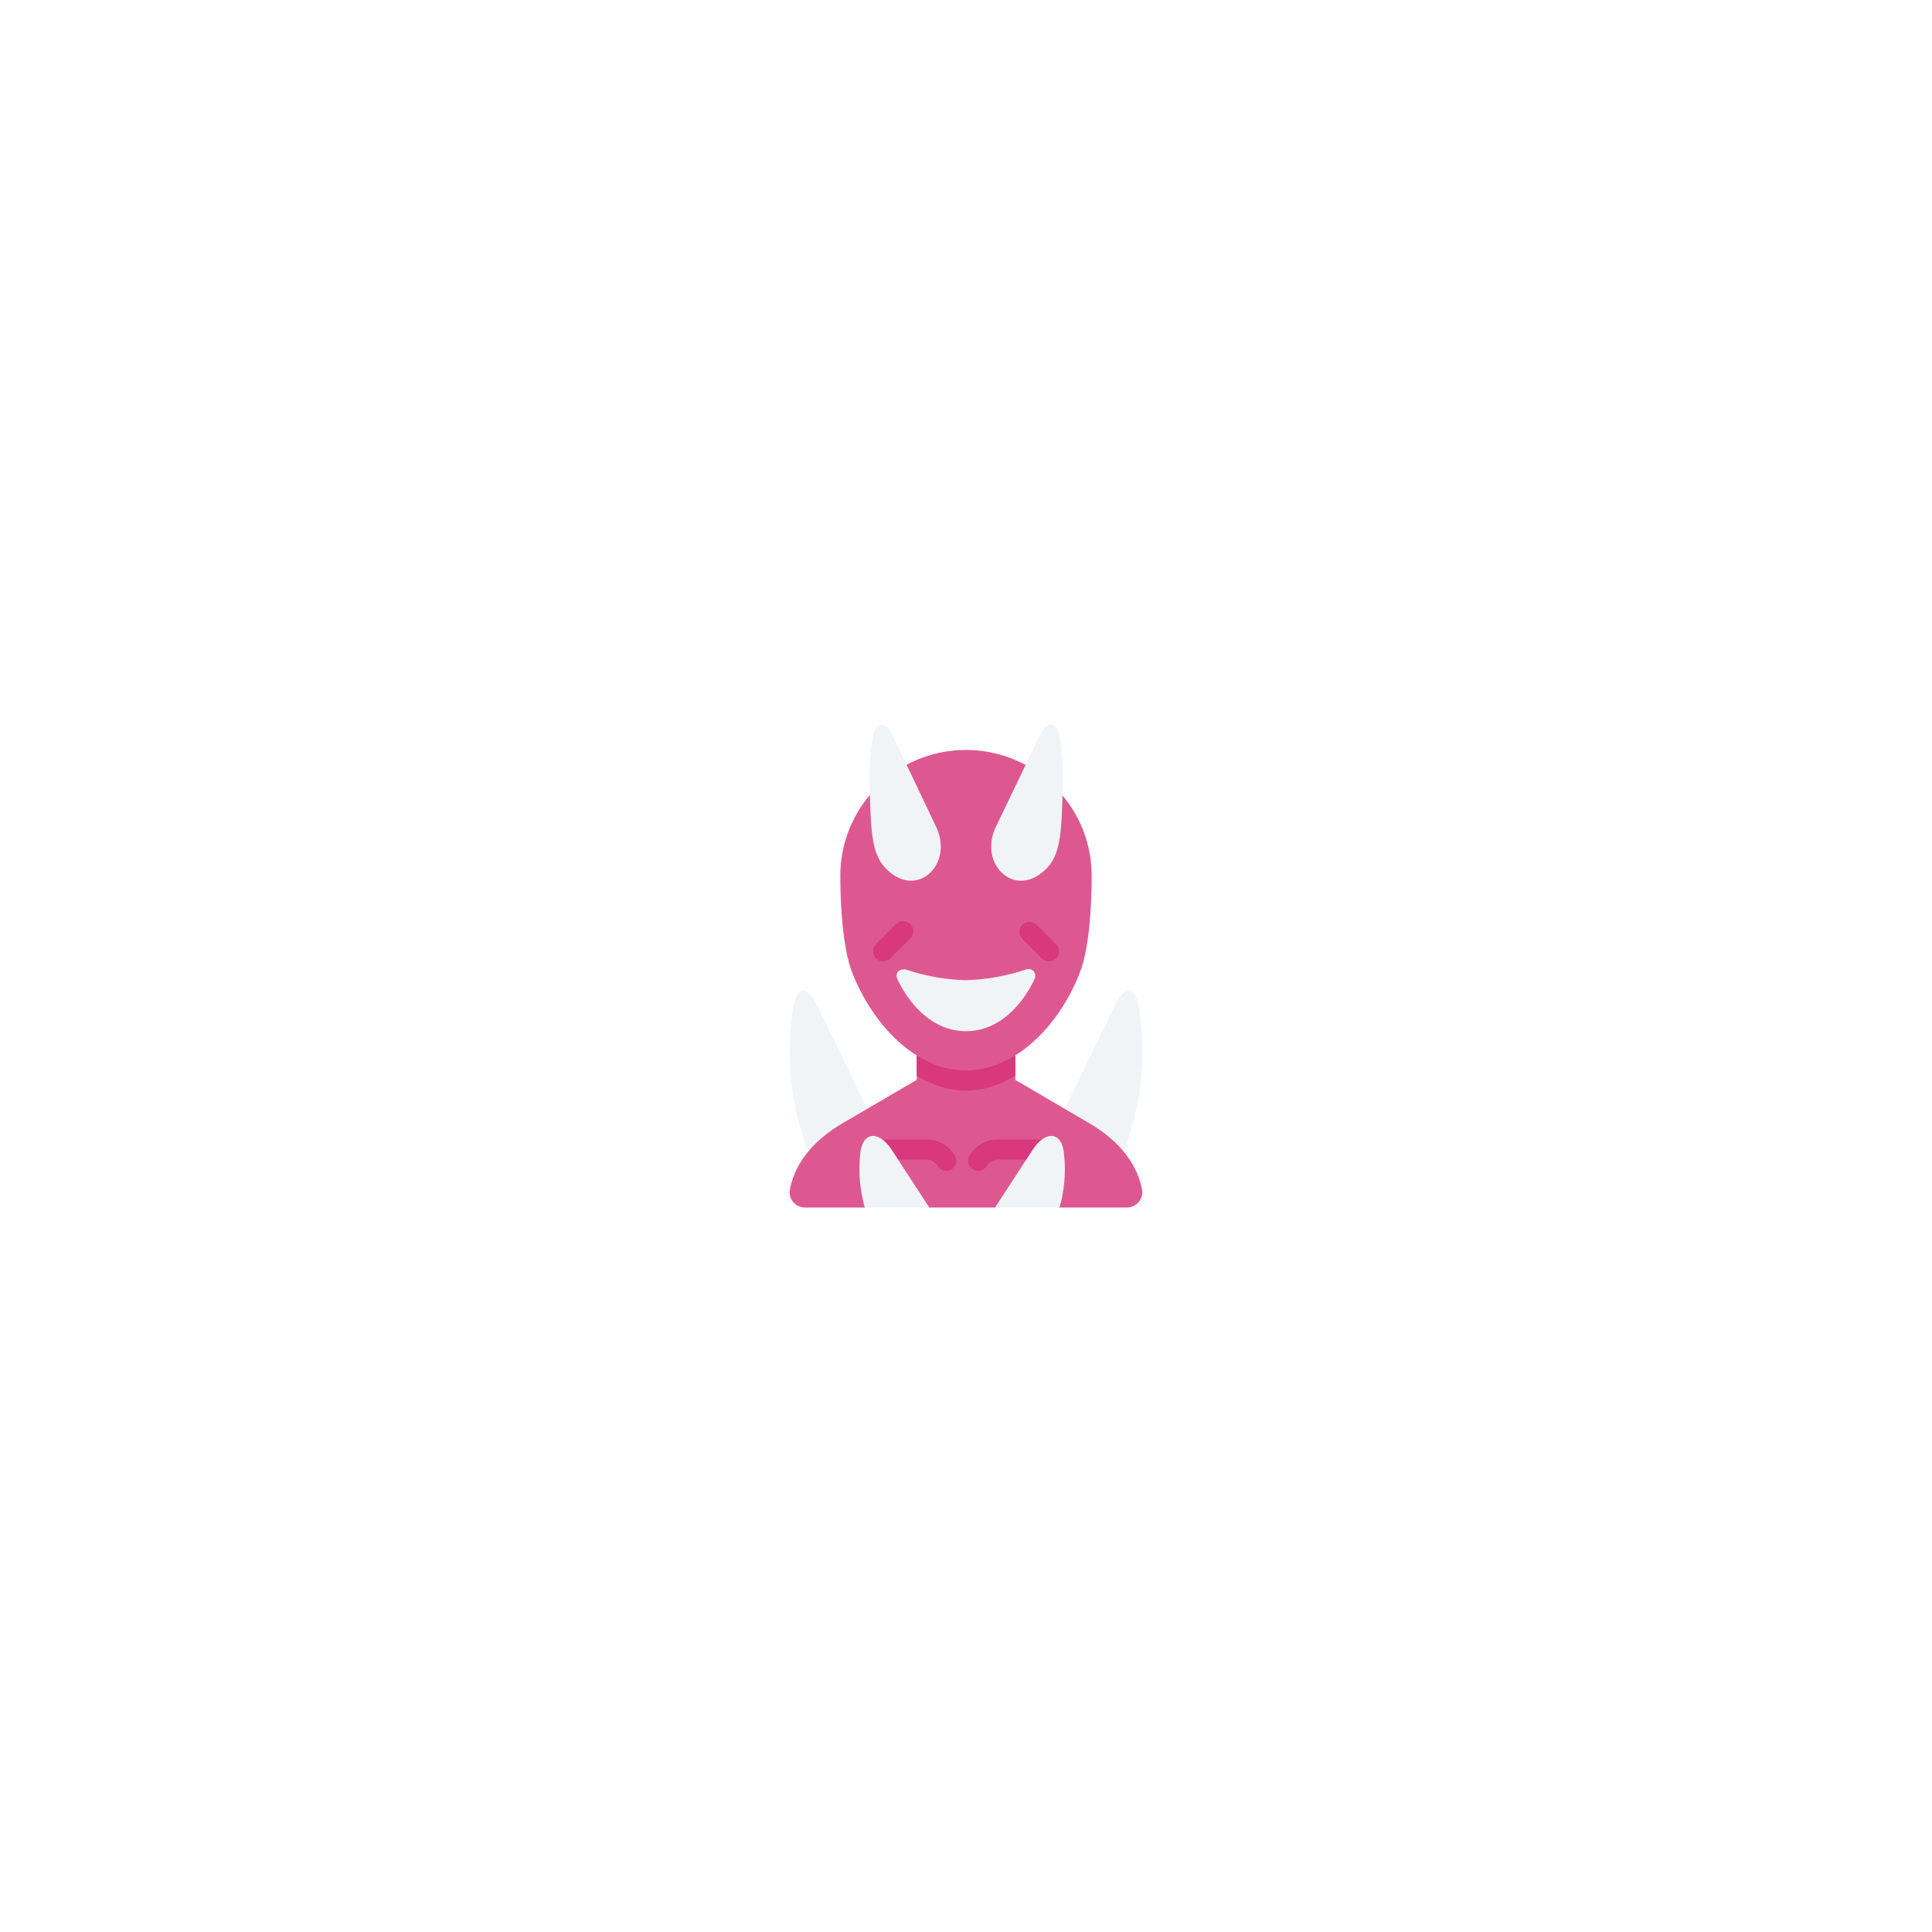
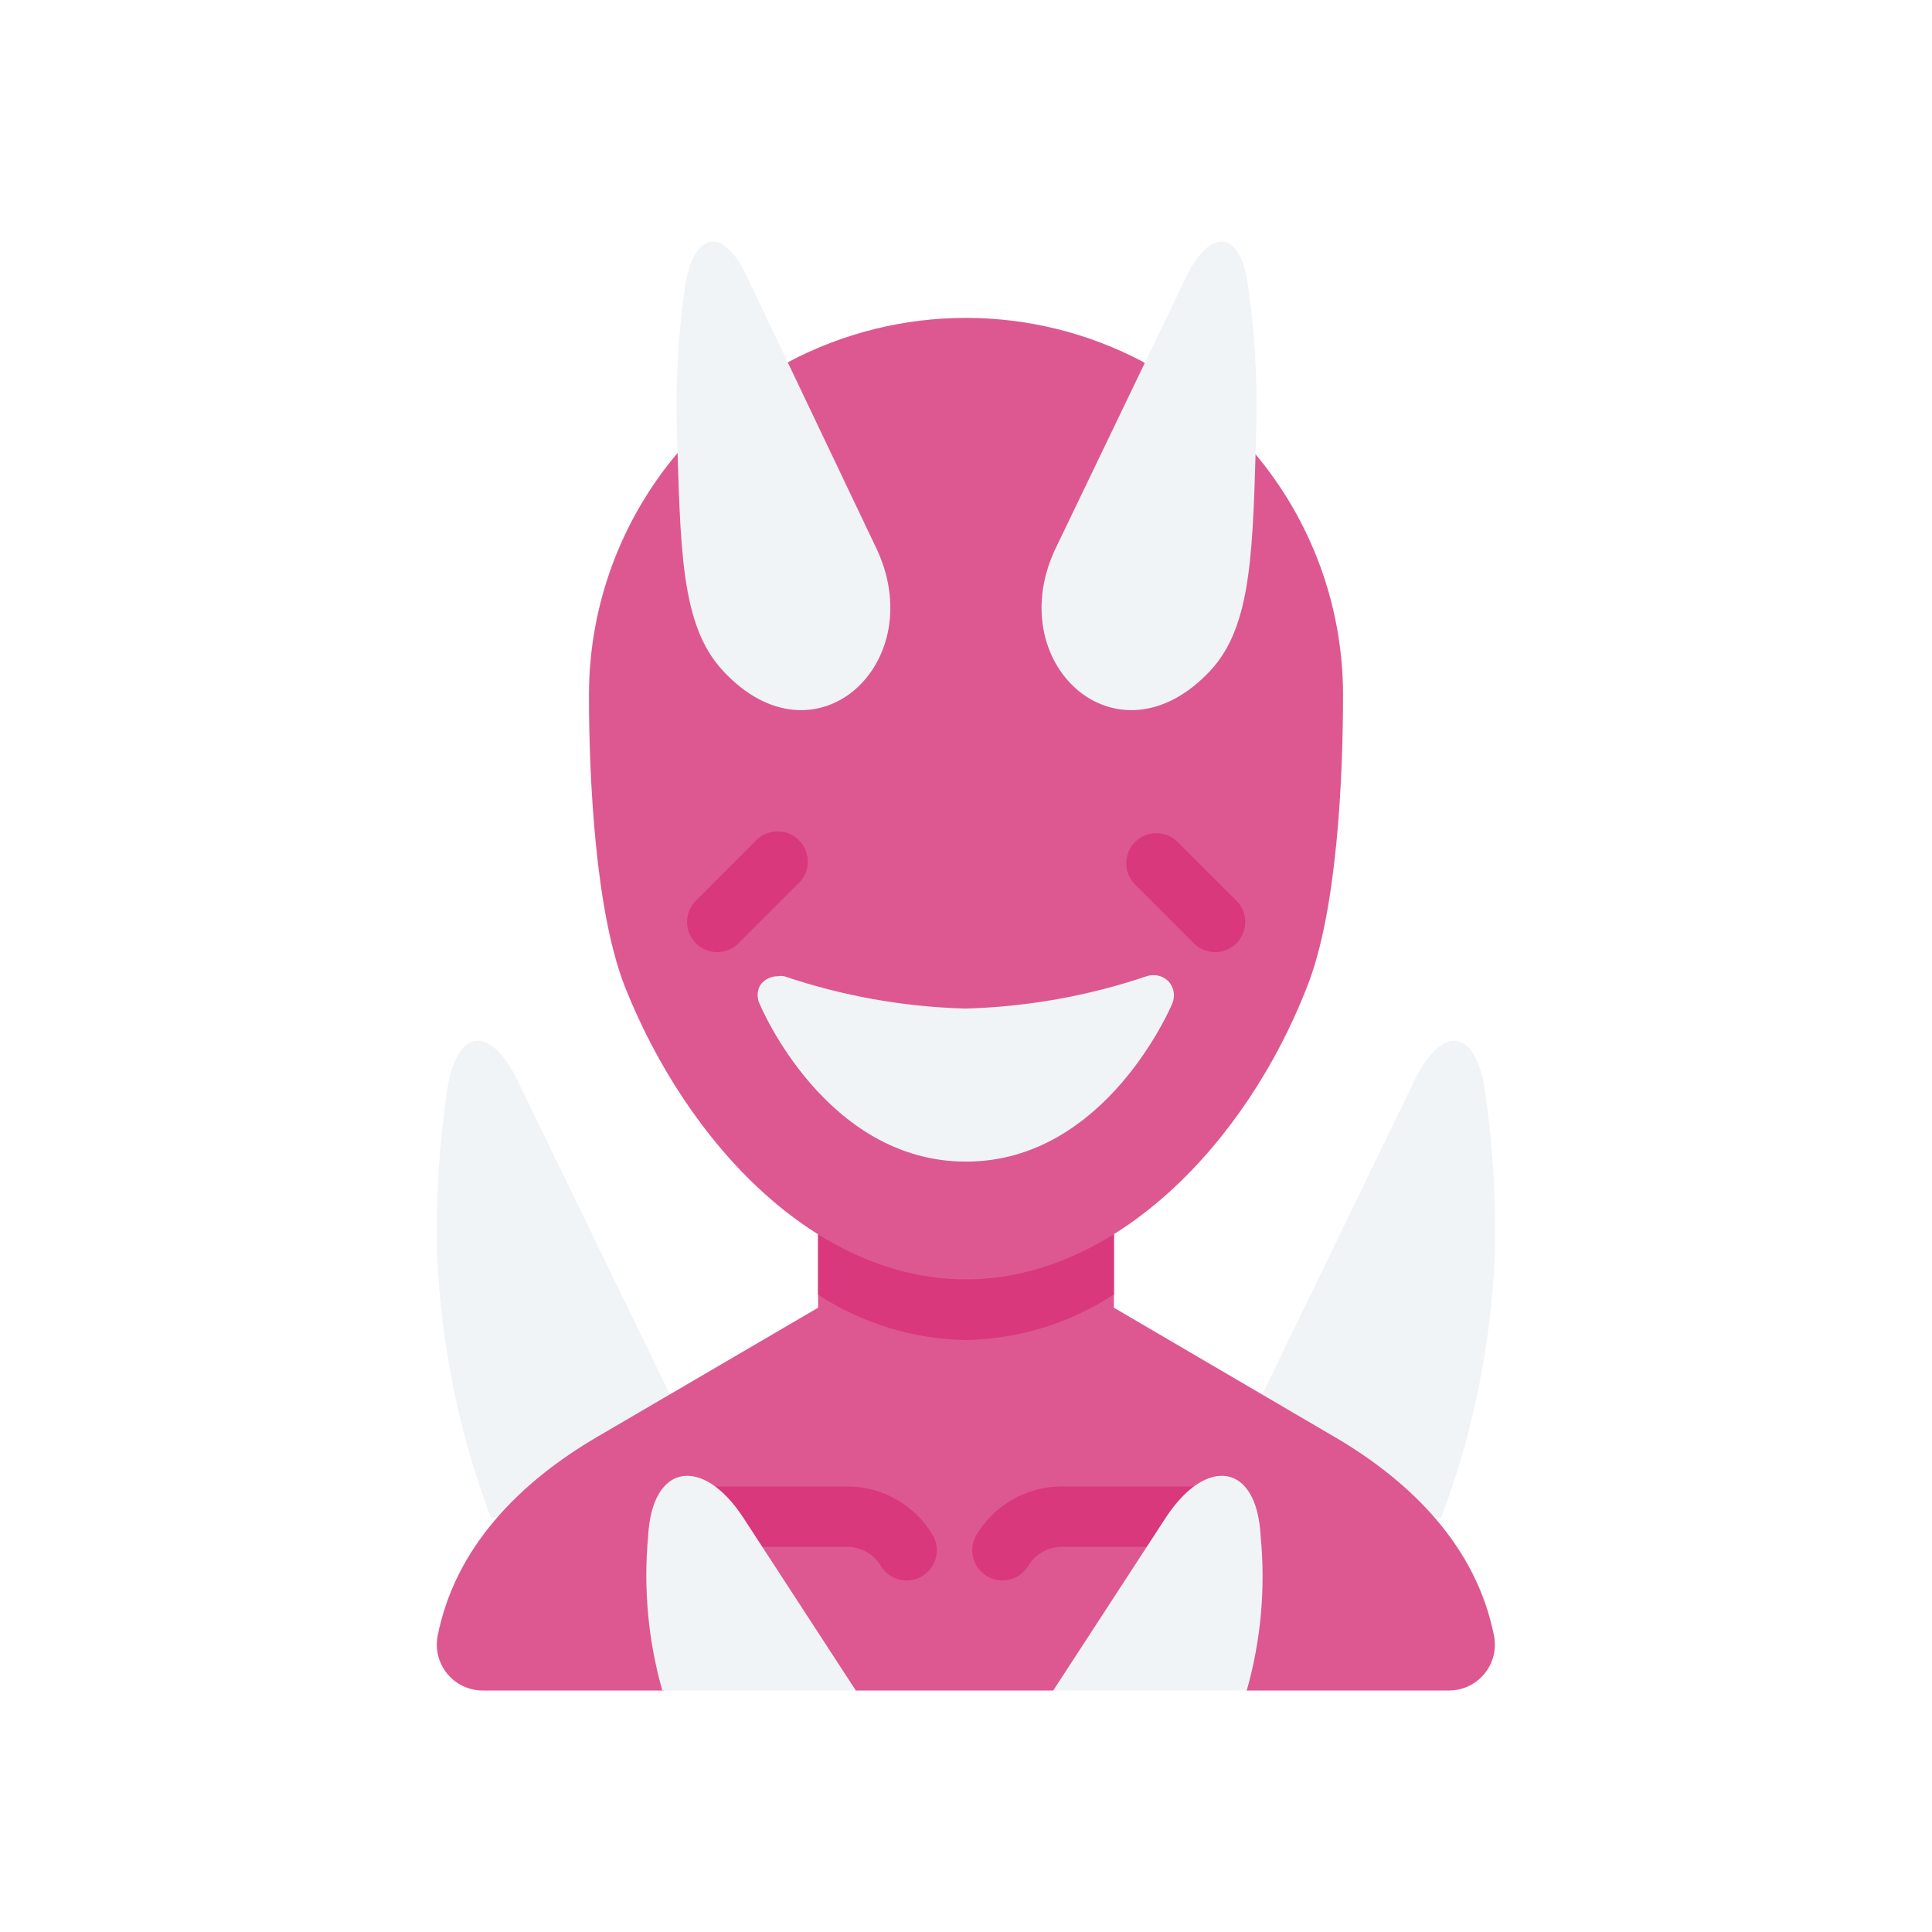
- <svg xmlns="http://www.w3.org/2000/svg" width="64px" height="64px" viewBox="-64 -64 192.00 192.00" fill="#000000">
+ <svg xmlns="http://www.w3.org/2000/svg" width="64px" height="64px" viewBox="0 0 64 64" fill="#000000">
  <g id="SVGRepo_bgCarrier" stroke-width="0" />
  <g id="SVGRepo_tracerCarrier" stroke-linecap="round" stroke-linejoin="round" />
  <g id="SVGRepo_iconCarrier">
    <defs>
      <style>.cls-1{fill:#f0f4f7;}.cls-2{fill:#dd5891;}.cls-3{fill:#d9387c;}</style>
    </defs>
    <g id="Devil">
      <path class="cls-1" d="M22.19,46.19l-5-10.3c-.93-2-2.09-1.85-2.39.29a32.54,32.54,0,0,0-.32,5.34,28,28,0,0,0,1.78,8.76l4.94-.43Z" id="path116892-43" />
      <path class="cls-1" d="M41.81,46.2l5-10.31c.93-2,2.09-1.85,2.39.29a32.54,32.54,0,0,1,.32,5.34,28,28,0,0,1-1.78,8.76l-4.94-.43Z" id="path72041-9-1" />
      <path class="cls-2" d="M27.1,40.89v2.43L19.78,47.6c-2.58,1.51-4.7,3.66-5.28,6.58A1.52,1.52,0,0,0,16,56h6l2-2.28L28.35,56h6.54l4.4-2.28,2,2.28H48a1.52,1.52,0,0,0,1.49-1.82c-.58-2.92-2.7-5.07-5.28-6.58L36.9,43.32V40.89Z" id="path271370" />
      <path class="cls-3" d="M23.61,49.24a1,1,0,1,0,0,2h4.45a1.3,1.3,0,0,1,1.13.65,1,1,0,0,0,1.73-1,3.3,3.3,0,0,0-2.86-1.65Z" id="path131588" />
      <path class="cls-3" d="M35.17,49.24a3.3,3.3,0,0,0-2.85,1.65,1,1,0,0,0,1.73,1,1.3,1.3,0,0,1,1.12-.65h4.64a1,1,0,0,0,0-2Z" id="path132344" />
      <path class="cls-3" d="M27.1,40.89v2A9.25,9.25,0,0,0,32,44.39a9.25,9.25,0,0,0,4.9-1.51v-2Z" id="path230625" />
      <path class="cls-2" d="M41.55,15A12.42,12.42,0,0,1,44.49,23c0,2.73-.19,7.19-1.2,9.71-2,5.13-6.33,9.67-11.29,9.67h0c-5,0-9.25-4.54-11.29-9.67-1-2.52-1.2-7-1.2-9.71a12.42,12.42,0,0,1,2.94-8l3.65-3a12.56,12.56,0,0,1,11.79,0Z" id="path25222-7-2-3-6" />
      <path class="cls-1" d="M28.35,56,24.6,50.24c-1.33-2-3-1.78-3.13.65A14,14,0,0,0,21.94,56Z" id="path116555-4" />
      <path class="cls-1" d="M34.89,56l3.75-5.76c1.33-2,3-1.78,3.12.65A13.83,13.83,0,0,1,41.3,56Z" id="path116374-9" />
      <path class="cls-1" d="M32,38.48c4.66,0,6.83-5.23,6.83-5.23a.69.69,0,0,0-.12-.74.7.7,0,0,0-.73-.17,20.49,20.49,0,0,1-6,1.07,20.49,20.49,0,0,1-6-1.07.57.57,0,0,0-.22,0,.7.7,0,0,0-.58.3.68.68,0,0,0,0,.65S27.34,38.48,32,38.48Z" id="path52715-0-0" />
      <path class="cls-1" d="M29,18.1,24.76,9.2C24,7.52,23,7.61,22.7,9.45a27.37,27.37,0,0,0-.28,4.61c.12,4.11.12,6.64,1.52,8.15C27,25.54,30.88,21.94,29,18.1Z" id="path124199-6" />
      <path class="cls-1" d="M35,18.1l4.28-8.9c.81-1.68,1.81-1.59,2.06.25a27.37,27.37,0,0,1,.28,4.61c-.12,4.11-.12,6.64-1.52,8.15C37,25.54,33.11,21.94,35,18.1Z" id="path125117-8" />
      <path class="cls-3" d="M25,27.89l-2,2a1,1,0,0,0,1.41,1.41l2-2A1,1,0,1,0,25,27.89Z" id="path131233" />
      <path class="cls-3" d="M38.3,27.6a1,1,0,0,0-.7.29,1,1,0,0,0,0,1.41l2,2a1,1,0,0,0,1.41-1.41l-2-2A1,1,0,0,0,38.3,27.6Z" id="path131315" />
    </g>
  </g>
</svg>
